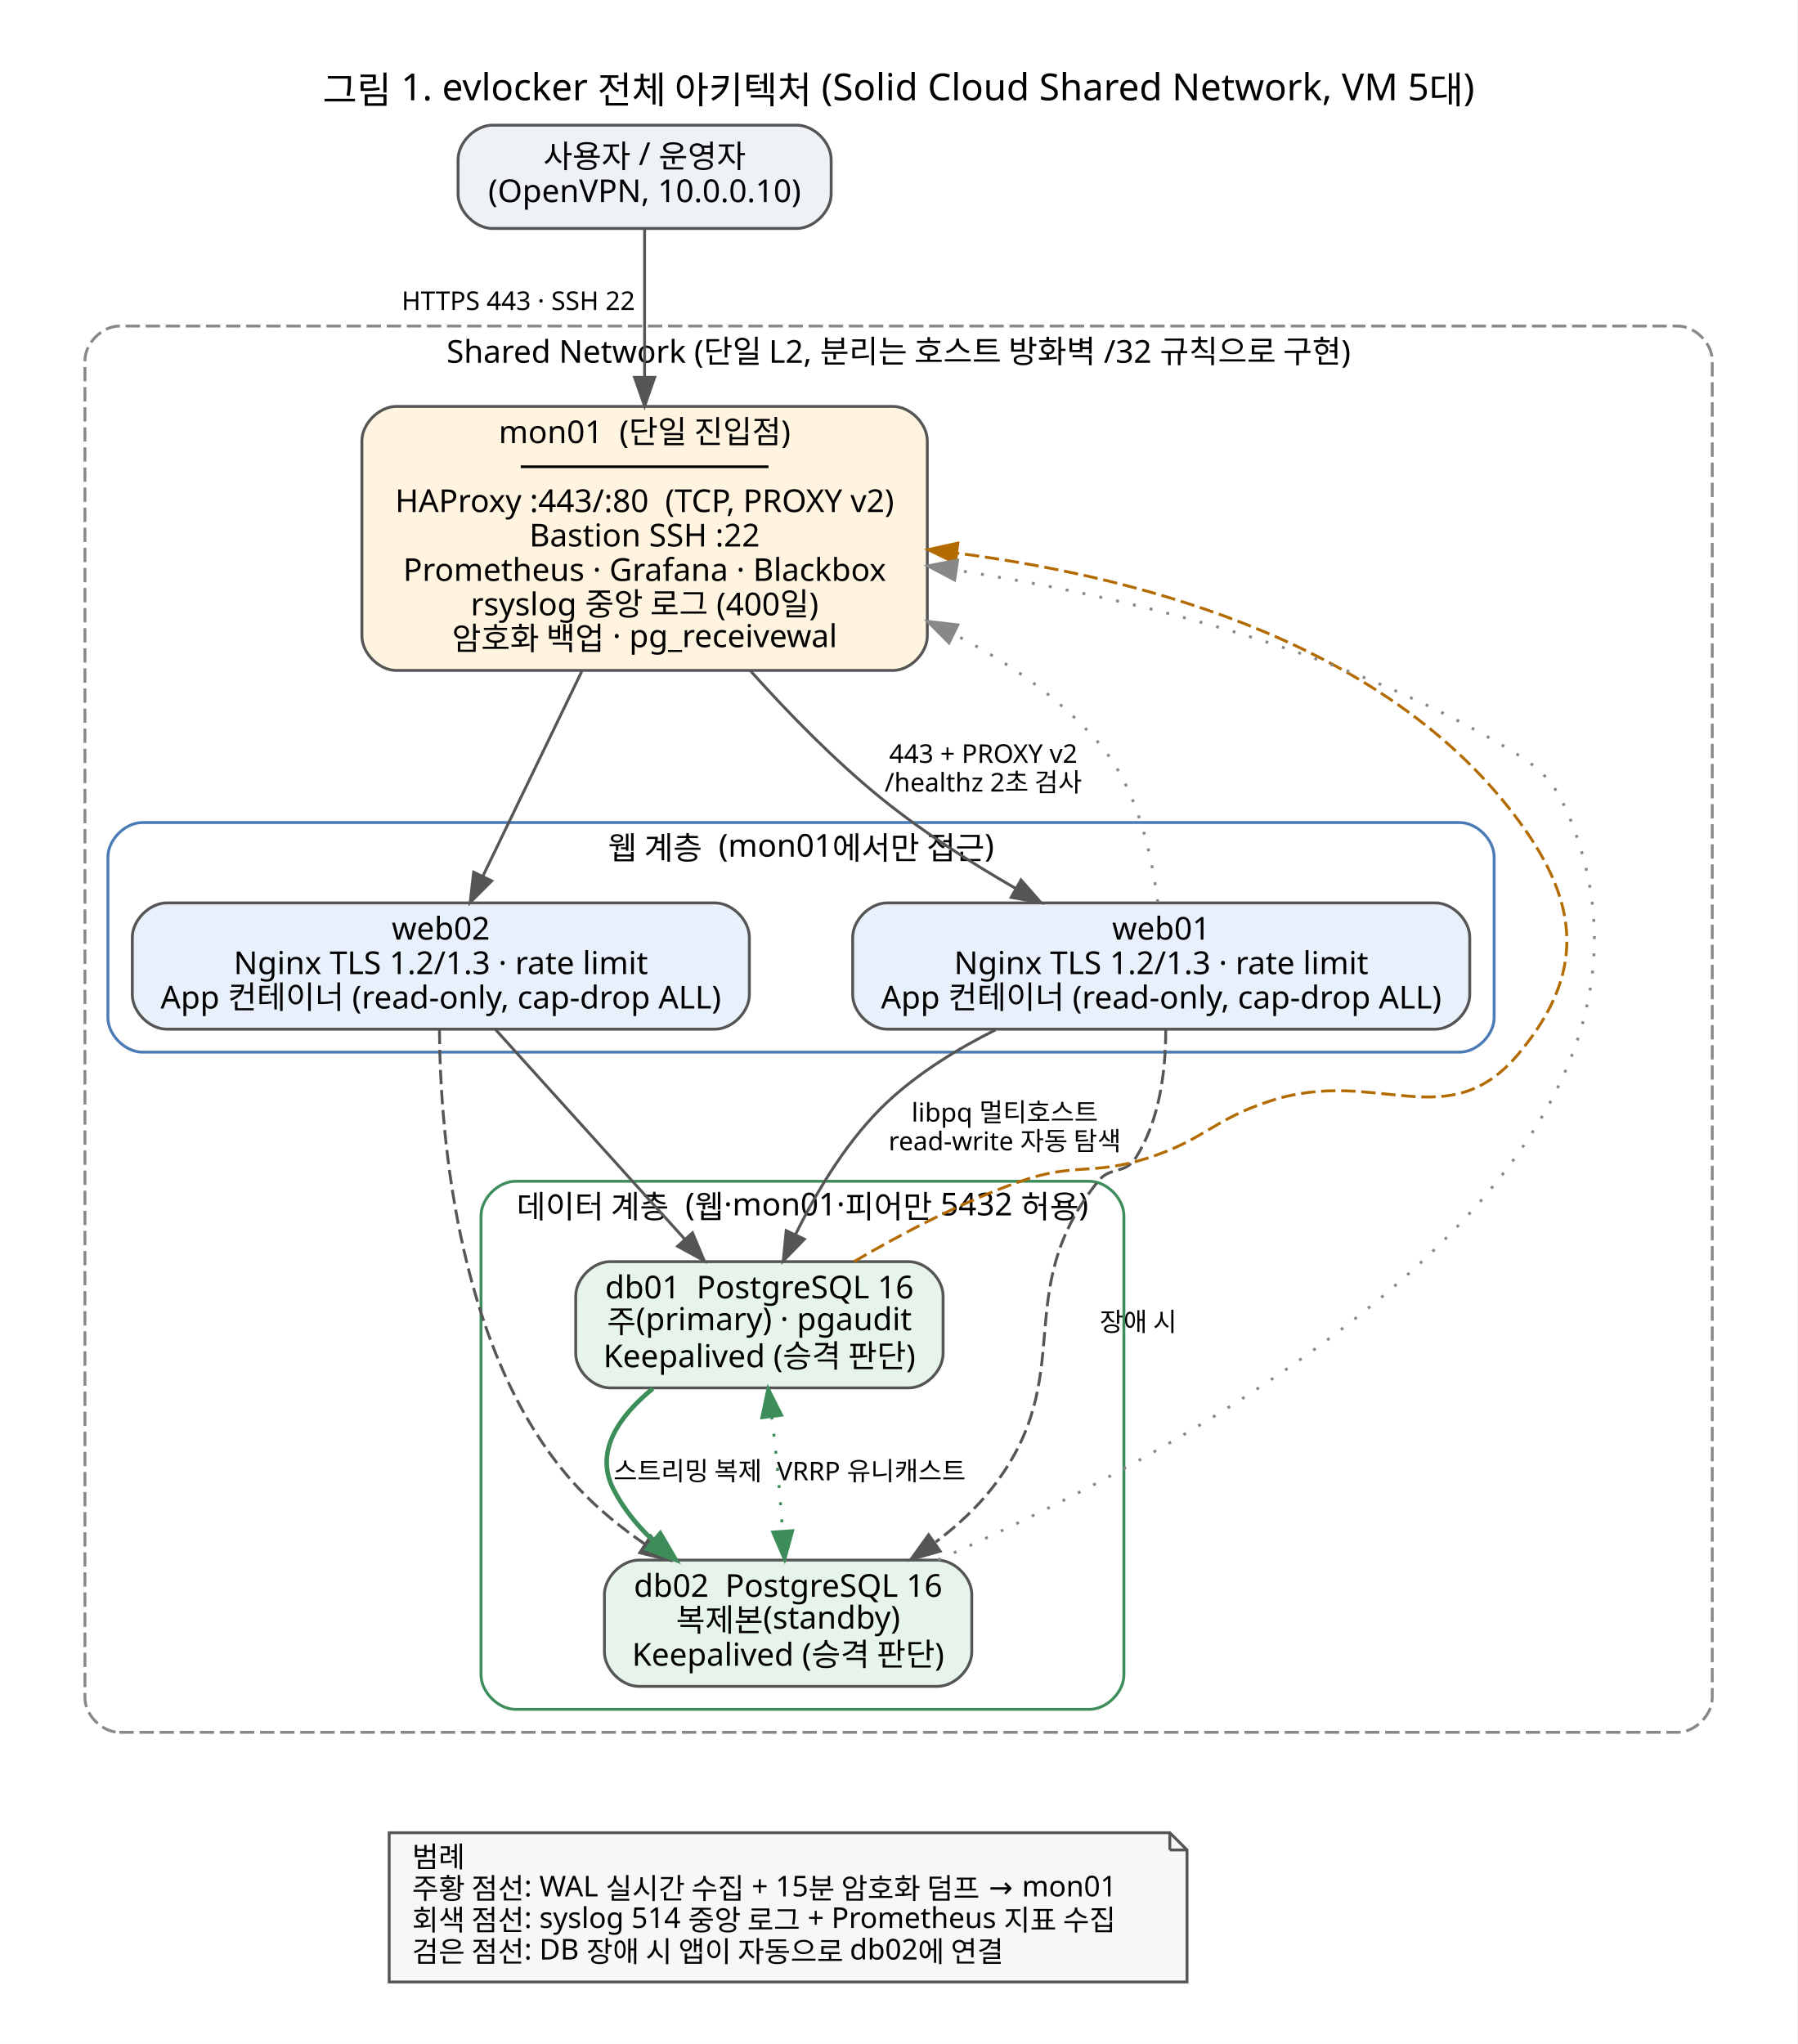
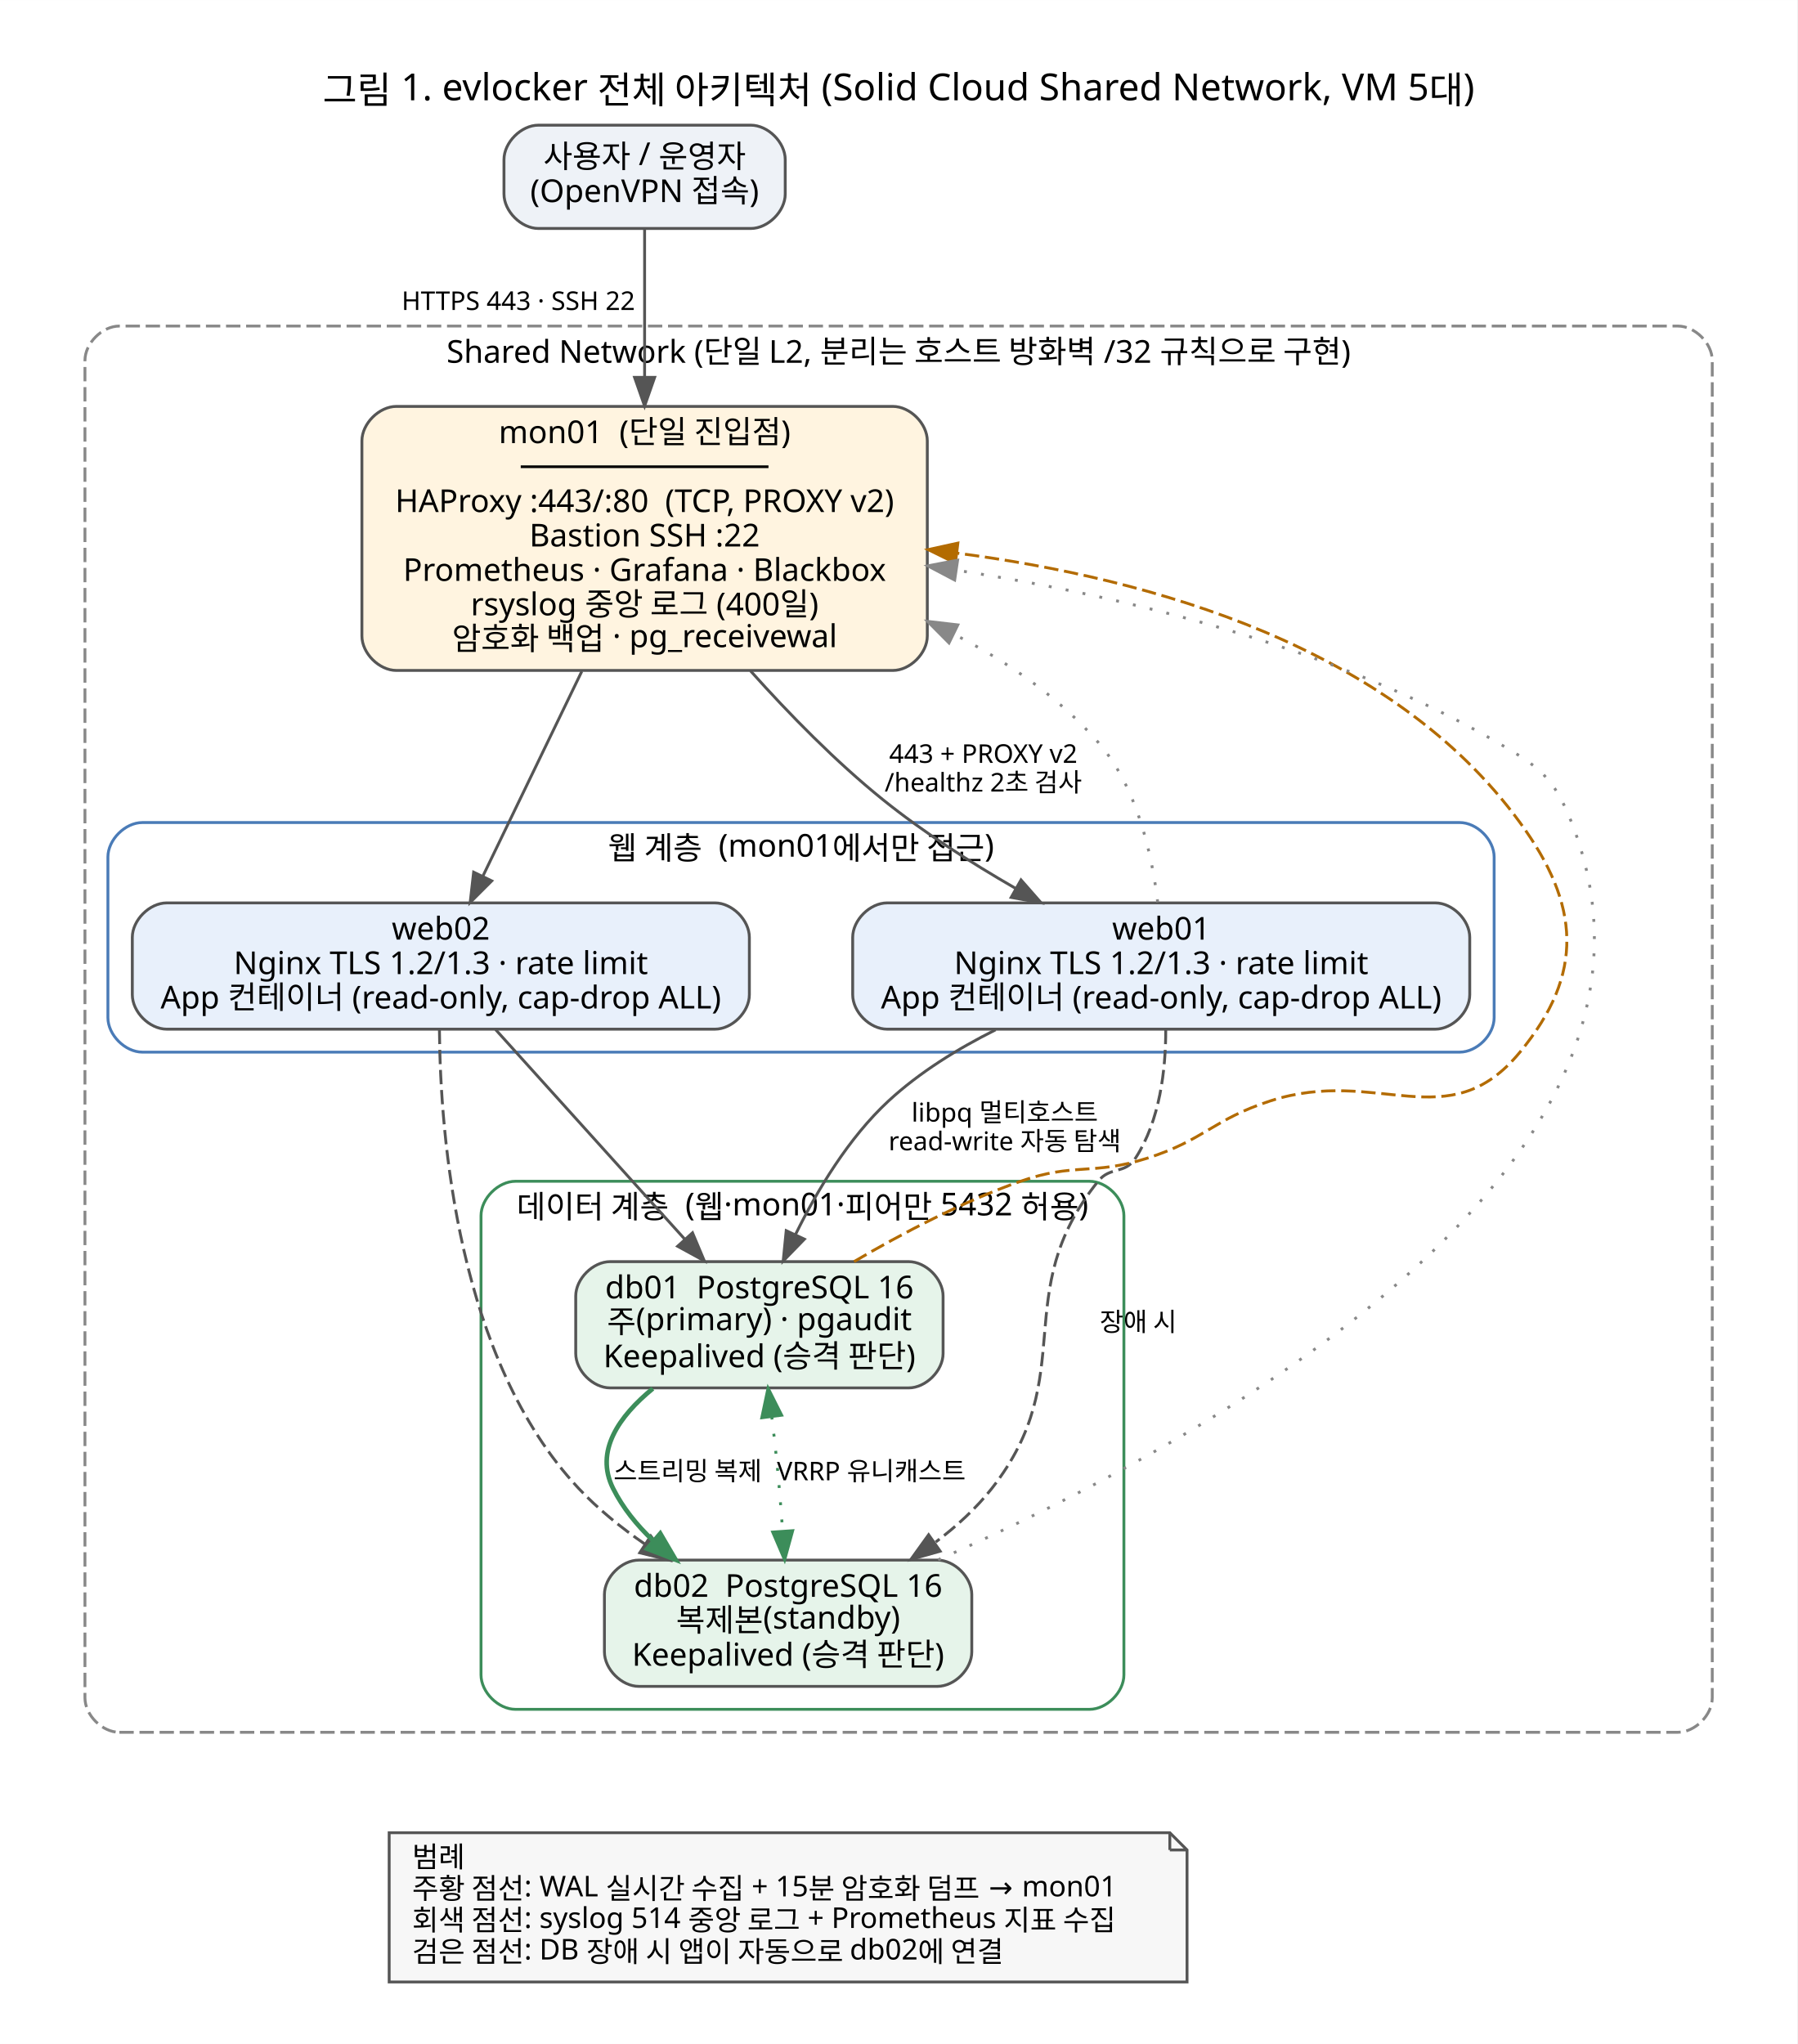
<svg xmlns="http://www.w3.org/2000/svg" width="626pt" height="712pt" viewBox="0.00 0.00 626.20 712.20">
  <g id="graph0" class="graph" transform="scale(1 1) rotate(0) translate(21.6 690.6)">
    <polygon fill="white" stroke="transparent" points="-21.6,21.6 -21.6,-690.6 604.6,-690.6 604.6,21.6 -21.6,21.6" />
    <text text-anchor="middle" x="291.5" y="-654.6" font-family="NanumGothic" font-size="13.00">그림 1. evlocker 전체 아키텍처 (Solid Cloud Shared Network, VM 5대)</text>
    <g id="clust1" class="cluster">
      <path fill="white" stroke="#888888" stroke-dasharray="5,2" d="M20,-87C20,-87 563,-87 563,-87 569,-87 575,-93 575,-99 575,-99 575,-565 575,-565 575,-571 569,-577 563,-577 563,-577 20,-577 20,-577 14,-577 8,-571 8,-565 8,-565 8,-99 8,-99 8,-93 14,-87 20,-87" />
      <text text-anchor="middle" x="291.5" y="-564.2" font-family="NanumGothic" font-size="11.00">Shared Network (단일 L2, 분리는 호스트 방화벽 /32 규칙으로 구현)</text>
    </g>
    <g id="clust2" class="cluster">
      <path fill="white" stroke="#4a7bb7" d="M28,-324C28,-324 487,-324 487,-324 493,-324 499,-330 499,-336 499,-336 499,-392 499,-392 499,-398 493,-404 487,-404 487,-404 28,-404 28,-404 22,-404 16,-398 16,-392 16,-392 16,-336 16,-336 16,-330 22,-324 28,-324" />
      <text text-anchor="middle" x="257.5" y="-391.2" font-family="NanumGothic" font-size="11.00">웹 계층  (mon01에서만 접근)</text>
    </g>
    <g id="clust3" class="cluster">
      <path fill="white" stroke="#3c8d5a" d="M158,-95C158,-95 358,-95 358,-95 364,-95 370,-101 370,-107 370,-107 370,-267 370,-267 370,-273 364,-279 358,-279 358,-279 158,-279 158,-279 152,-279 146,-273 146,-267 146,-267 146,-107 146,-107 146,-101 152,-95 158,-95" />
      <text text-anchor="middle" x="258" y="-266.2" font-family="NanumGothic" font-size="11.00">데이터 계층  (웹·mon01·피어만 5432 허용)</text>
    </g>
    <g id="node1" class="node">
-       <path fill="#eef2f7" stroke="#555555" d="M256,-647C256,-647 150,-647 150,-647 144,-647 138,-641 138,-635 138,-635 138,-623 138,-623 138,-617 144,-611 150,-611 150,-611 256,-611 256,-611 262,-611 268,-617 268,-623 268,-623 268,-635 268,-635 268,-641 262,-647 256,-647" />
+       <path fill="#eef2f7" stroke="#555555" d="M240,-647C240,-647 166,-647 166,-647 160,-647 154,-641 154,-635 154,-635 154,-623 154,-623 154,-617 160,-611 166,-611 166,-611 240,-611 240,-611 246,-611 252,-617 252,-623 252,-623 252,-635 252,-635 252,-641 246,-647 240,-647" />
      <text text-anchor="middle" x="203" y="-632.2" font-family="NanumGothic" font-size="11.00">사용자 / 운영자</text>
-       <text text-anchor="middle" x="203" y="-620.2" font-family="NanumGothic" font-size="11.00">(OpenVPN, 10.0.0.10)</text>
+       <text text-anchor="middle" x="203" y="-620.2" font-family="NanumGothic" font-size="11.00">(OpenVPN 접속)</text>
    </g>
    <g id="node2" class="node">
      <path fill="#fff4e0" stroke="#555555" d="M289.5,-549C289.5,-549 116.5,-549 116.5,-549 110.5,-549 104.5,-543 104.5,-537 104.5,-537 104.5,-469 104.5,-469 104.5,-463 110.5,-457 116.5,-457 116.5,-457 289.5,-457 289.5,-457 295.5,-457 301.5,-463 301.5,-469 301.5,-469 301.5,-537 301.5,-537 301.5,-543 295.5,-549 289.5,-549" />
      <text text-anchor="middle" x="203" y="-536.2" font-family="NanumGothic" font-size="11.00">mon01  (단일 진입점)</text>
      <text text-anchor="middle" x="203" y="-524.2" font-family="NanumGothic" font-size="11.00">─────────────</text>
      <text text-anchor="middle" x="203" y="-512.2" font-family="NanumGothic" font-size="11.00">HAProxy :443/:80  (TCP, PROXY v2)</text>
      <text text-anchor="middle" x="203" y="-500.2" font-family="NanumGothic" font-size="11.00">Bastion SSH :22</text>
      <text text-anchor="middle" x="203" y="-488.2" font-family="NanumGothic" font-size="11.00">Prometheus · Grafana · Blackbox</text>
      <text text-anchor="middle" x="203" y="-476.2" font-family="NanumGothic" font-size="11.00">rsyslog 중앙 로그 (400일)</text>
      <text text-anchor="middle" x="203" y="-464.2" font-family="NanumGothic" font-size="11.00">암호화 백업 · pg_receivewal</text>
    </g>
    <g id="edge1" class="edge">
      <path fill="none" stroke="#555555" d="M203,-610.76C203,-597.34 203,-577.93 203,-559.33" />
      <polygon fill="#555555" stroke="#555555" points="206.5,-559.12 203,-549.12 199.5,-559.12 206.5,-559.12" />
      <text text-anchor="middle" x="159" y="-582.61" font-family="NanumGothic" font-size="9.00">HTTPS 443 · SSH 22  </text>
    </g>
    <g id="node3" class="node">
      <path fill="#e8f0fb" stroke="#555555" d="M478.5,-376C478.5,-376 287.5,-376 287.5,-376 281.5,-376 275.5,-370 275.5,-364 275.5,-364 275.5,-344 275.5,-344 275.5,-338 281.5,-332 287.5,-332 287.5,-332 478.5,-332 478.5,-332 484.5,-332 490.5,-338 490.5,-344 490.5,-344 490.5,-364 490.5,-364 490.5,-370 484.5,-376 478.5,-376" />
      <text text-anchor="middle" x="383" y="-363.2" font-family="NanumGothic" font-size="11.00">web01</text>
      <text text-anchor="middle" x="383" y="-351.2" font-family="NanumGothic" font-size="11.00">Nginx TLS 1.2/1.3 · rate limit</text>
      <text text-anchor="middle" x="383" y="-339.2" font-family="NanumGothic" font-size="11.00">App 컨테이너 (read-only, cap-drop ALL)</text>
    </g>
    <g id="edge2" class="edge">
      <path fill="none" stroke="#555555" d="M239.88,-456.87C253.49,-441.66 269.62,-425.21 286,-412 300.11,-400.62 316.73,-390.01 332.2,-381.09" />
      <polygon fill="#555555" stroke="#555555" points="334.15,-384.01 341.14,-376.05 330.71,-377.91 334.15,-384.01" />
      <text text-anchor="middle" x="321" y="-424.8" font-family="NanumGothic" font-size="9.00">443 + PROXY v2</text>
      <text text-anchor="middle" x="321" y="-414.8" font-family="NanumGothic" font-size="9.00">/healthz 2초 검사</text>
    </g>
    <g id="node4" class="node">
      <path fill="#e8f0fb" stroke="#555555" d="M227.5,-376C227.5,-376 36.5,-376 36.5,-376 30.5,-376 24.5,-370 24.5,-364 24.5,-364 24.5,-344 24.5,-344 24.5,-338 30.5,-332 36.5,-332 36.5,-332 227.5,-332 227.5,-332 233.5,-332 239.5,-338 239.5,-344 239.5,-344 239.5,-364 239.5,-364 239.5,-370 233.5,-376 227.5,-376" />
      <text text-anchor="middle" x="132" y="-363.2" font-family="NanumGothic" font-size="11.00">web02</text>
      <text text-anchor="middle" x="132" y="-351.2" font-family="NanumGothic" font-size="11.00">Nginx TLS 1.2/1.3 · rate limit</text>
      <text text-anchor="middle" x="132" y="-339.2" font-family="NanumGothic" font-size="11.00">App 컨테이너 (read-only, cap-drop ALL)</text>
    </g>
    <g id="edge3" class="edge">
      <path fill="none" stroke="#555555" d="M181.12,-456.7C169.93,-433.54 156.62,-405.98 146.68,-385.39" />
      <polygon fill="#555555" stroke="#555555" points="149.73,-383.67 142.23,-376.18 143.43,-386.71 149.73,-383.67" />
    </g>
    <g id="edge10" class="edge">
      <path fill="none" stroke="#888888" stroke-dasharray="1,5" d="M381.77,-376.26C379.75,-393.17 374.51,-416.48 361,-432 347.31,-447.73 329.42,-460.08 310.6,-469.72" />
      <polygon fill="#888888" stroke="#888888" points="309.06,-466.58 301.6,-474.1 312.13,-472.87 309.06,-466.58" />
    </g>
    <g id="node5" class="node">
      <path fill="#e6f4ea" stroke="#555555" d="M295,-251C295,-251 191,-251 191,-251 185,-251 179,-245 179,-239 179,-239 179,-219 179,-219 179,-213 185,-207 191,-207 191,-207 295,-207 295,-207 301,-207 307,-213 307,-219 307,-219 307,-239 307,-239 307,-245 301,-251 295,-251" />
      <text text-anchor="middle" x="243" y="-238.2" font-family="NanumGothic" font-size="11.00">db01  PostgreSQL 16</text>
      <text text-anchor="middle" x="243" y="-226.2" font-family="NanumGothic" font-size="11.00">주(primary) · pgaudit</text>
      <text text-anchor="middle" x="243" y="-214.2" font-family="NanumGothic" font-size="11.00">Keepalived (승격 판단)</text>
    </g>
    <g id="edge4" class="edge">
      <path fill="none" stroke="#555555" d="M325.29,-331.78C312.08,-325.18 298.76,-316.95 288,-307 274.07,-294.11 263.16,-275.92 255.58,-260.45" />
      <polygon fill="#555555" stroke="#555555" points="258.68,-258.83 251.29,-251.24 252.34,-261.78 258.68,-258.83" />
      <text text-anchor="middle" x="328.5" y="-299.8" font-family="NanumGothic" font-size="9.00">libpq 멀티호스트</text>
      <text text-anchor="middle" x="328.5" y="-289.8" font-family="NanumGothic" font-size="9.00">read-write 자동 탐색</text>
    </g>
    <g id="node6" class="node">
      <path fill="#e6f4ea" stroke="#555555" d="M305,-147C305,-147 201,-147 201,-147 195,-147 189,-141 189,-135 189,-135 189,-115 189,-115 189,-109 195,-103 201,-103 201,-103 305,-103 305,-103 311,-103 317,-109 317,-115 317,-115 317,-135 317,-135 317,-141 311,-147 305,-147" />
      <text text-anchor="middle" x="253" y="-134.2" font-family="NanumGothic" font-size="11.00">db02  PostgreSQL 16</text>
      <text text-anchor="middle" x="253" y="-122.2" font-family="NanumGothic" font-size="11.00">복제본(standby)</text>
      <text text-anchor="middle" x="253" y="-110.2" font-family="NanumGothic" font-size="11.00">Keepalived (승격 판단)</text>
    </g>
    <g id="edge6" class="edge">
      <path fill="none" stroke="#555555" stroke-dasharray="5,2" d="M384.58,-331.78C384.59,-317.98 382.58,-300.18 374,-287 370.3,-281.32 365.24,-284.29 361,-279 329.52,-239.75 355.03,-211.61 324,-172 318.53,-165.02 311.69,-158.77 304.44,-153.3" />
      <polygon fill="#555555" stroke="#555555" points="305.98,-150.11 295.78,-147.24 301.96,-155.84 305.98,-150.11" />
      <text text-anchor="middle" x="375" y="-226.8" font-family="NanumGothic" font-size="9.00">장애 시</text>
    </g>
    <g id="edge5" class="edge">
      <path fill="none" stroke="#555555" d="M151.08,-331.86C169.27,-311.7 196.8,-281.2 216.99,-258.82" />
      <polygon fill="#555555" stroke="#555555" points="219.69,-261.05 223.8,-251.28 214.5,-256.36 219.69,-261.05" />
    </g>
    <g id="edge7" class="edge">
      <path fill="none" stroke="#555555" stroke-dasharray="5,2" d="M131.51,-331.8C131.81,-294.53 137.88,-216.95 180,-172 186.76,-164.79 194.89,-158.23 203.23,-152.48" />
      <polygon fill="#555555" stroke="#555555" points="205.15,-155.41 211.59,-147 201.31,-149.55 205.15,-155.41" />
    </g>
    <g id="edge9" class="edge">
      <path fill="none" stroke="#b36b00" stroke-dasharray="5,2" d="M275.98,-251.02C292.77,-260.86 313.85,-271.94 334,-279 352.76,-285.57 359.06,-280.98 378,-287 398.09,-293.38 400.95,-300.49 421,-307 458.47,-319.17 482.95,-293.59 508,-324 530.6,-351.45 528.95,-375.27 508,-404 463.42,-465.15 380.07,-488.98 311.76,-497.89" />
      <polygon fill="#b36b00" stroke="#b36b00" points="311.3,-494.42 301.8,-499.1 312.15,-501.37 311.3,-494.42" />
    </g>
    <g id="edge8" class="edge">
      <path fill="none" stroke="#3c8d5a" stroke-width="1.6" d="M205.86,-206.77C194.06,-197.11 185.55,-184.95 192,-172 195.38,-165.23 200.28,-159.19 205.86,-153.89" />
      <polygon fill="#3c8d5a" stroke="#3c8d5a" stroke-width="1.6" points="208.46,-156.27 213.81,-147.13 203.92,-150.94 208.46,-156.27" />
      <text text-anchor="middle" x="218" y="-174.8" font-family="NanumGothic" font-size="9.00">스트리밍 복제</text>
    </g>
    <g id="edge12" class="edge">
      <path fill="none" stroke="#3c8d5a" stroke-dasharray="1,5" d="M247.3,-196.99C247.92,-191.98 248.51,-186.85 249,-182 249.81,-173.98 250.51,-165.29 251.1,-157.21" />
      <polygon fill="#3c8d5a" stroke="#3c8d5a" points="243.82,-196.6 246.01,-206.96 250.76,-197.49 243.82,-196.6" />
      <polygon fill="#3c8d5a" stroke="#3c8d5a" points="254.6,-157.25 251.79,-147.03 247.62,-156.77 254.6,-157.25" />
      <text text-anchor="middle" x="282" y="-174.8" font-family="NanumGothic" font-size="9.00">VRRP 유니캐스트</text>
    </g>
    <g id="edge11" class="edge">
      <path fill="none" stroke="#888888" stroke-dasharray="1,5" d="M305.27,-147.09C397.1,-187.68 573.35,-283.42 526,-404 519.79,-419.81 514.68,-423.46 500,-432 442.76,-465.31 370.59,-482.78 311.73,-491.93" />
      <polygon fill="#888888" stroke="#888888" points="311.03,-488.5 301.66,-493.44 312.06,-495.42 311.03,-488.5" />
    </g>
    <g id="node7" class="node">
      <polygon fill="#f7f7f7" stroke="#555555" points="386,-52 114,-52 114,0 392,0 392,-46 386,-52" />
      <polyline fill="none" stroke="#555555" points="386,-52 386,-46 " />
      <polyline fill="none" stroke="#555555" points="392,-46 386,-46 " />
      <text text-anchor="start" x="122" y="-40" font-family="NanumGothic" font-size="10.00">범례</text>
      <text text-anchor="start" x="122" y="-29" font-family="NanumGothic" font-size="10.00">주황 점선: WAL 실시간 수집 + 15분 암호화 덤프 → mon01</text>
      <text text-anchor="start" x="122" y="-18" font-family="NanumGothic" font-size="10.00">회색 점선: syslog 514 중앙 로그 + Prometheus 지표 수집</text>
      <text text-anchor="start" x="122" y="-7" font-family="NanumGothic" font-size="10.00">검은 점선: DB 장애 시 앱이 자동으로 db02에 연결</text>
    </g>
  </g>
</svg>
